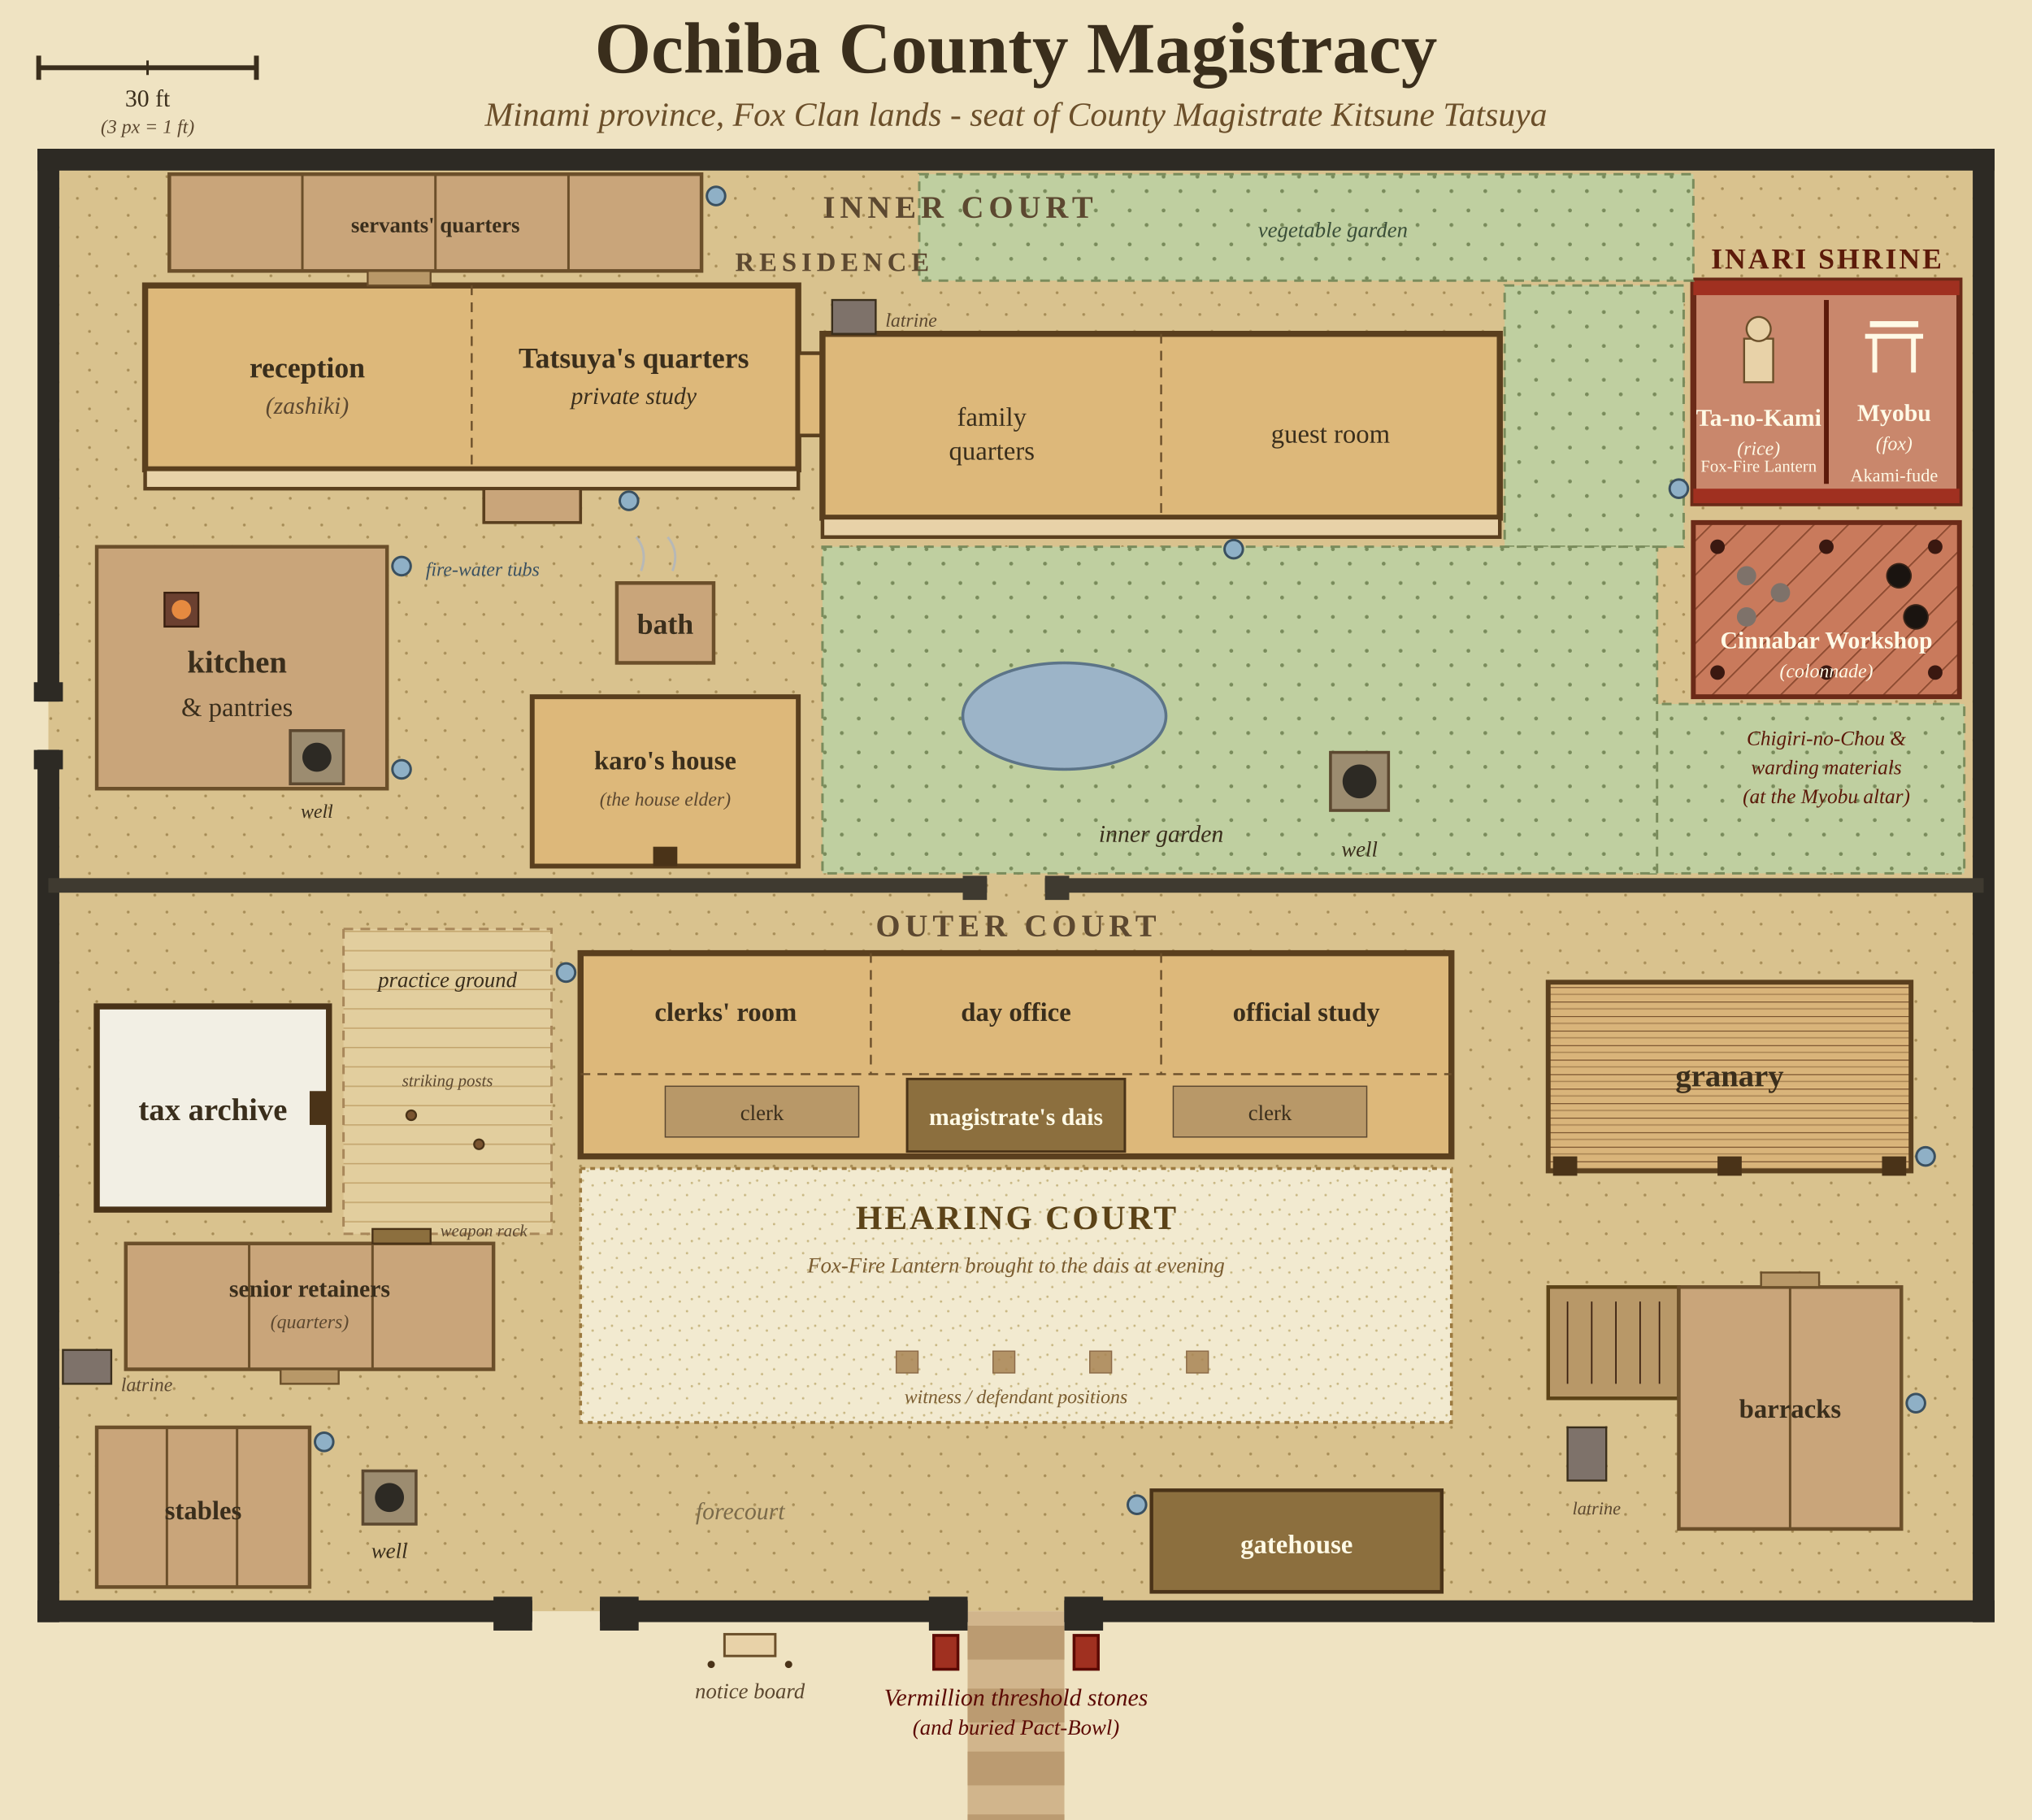
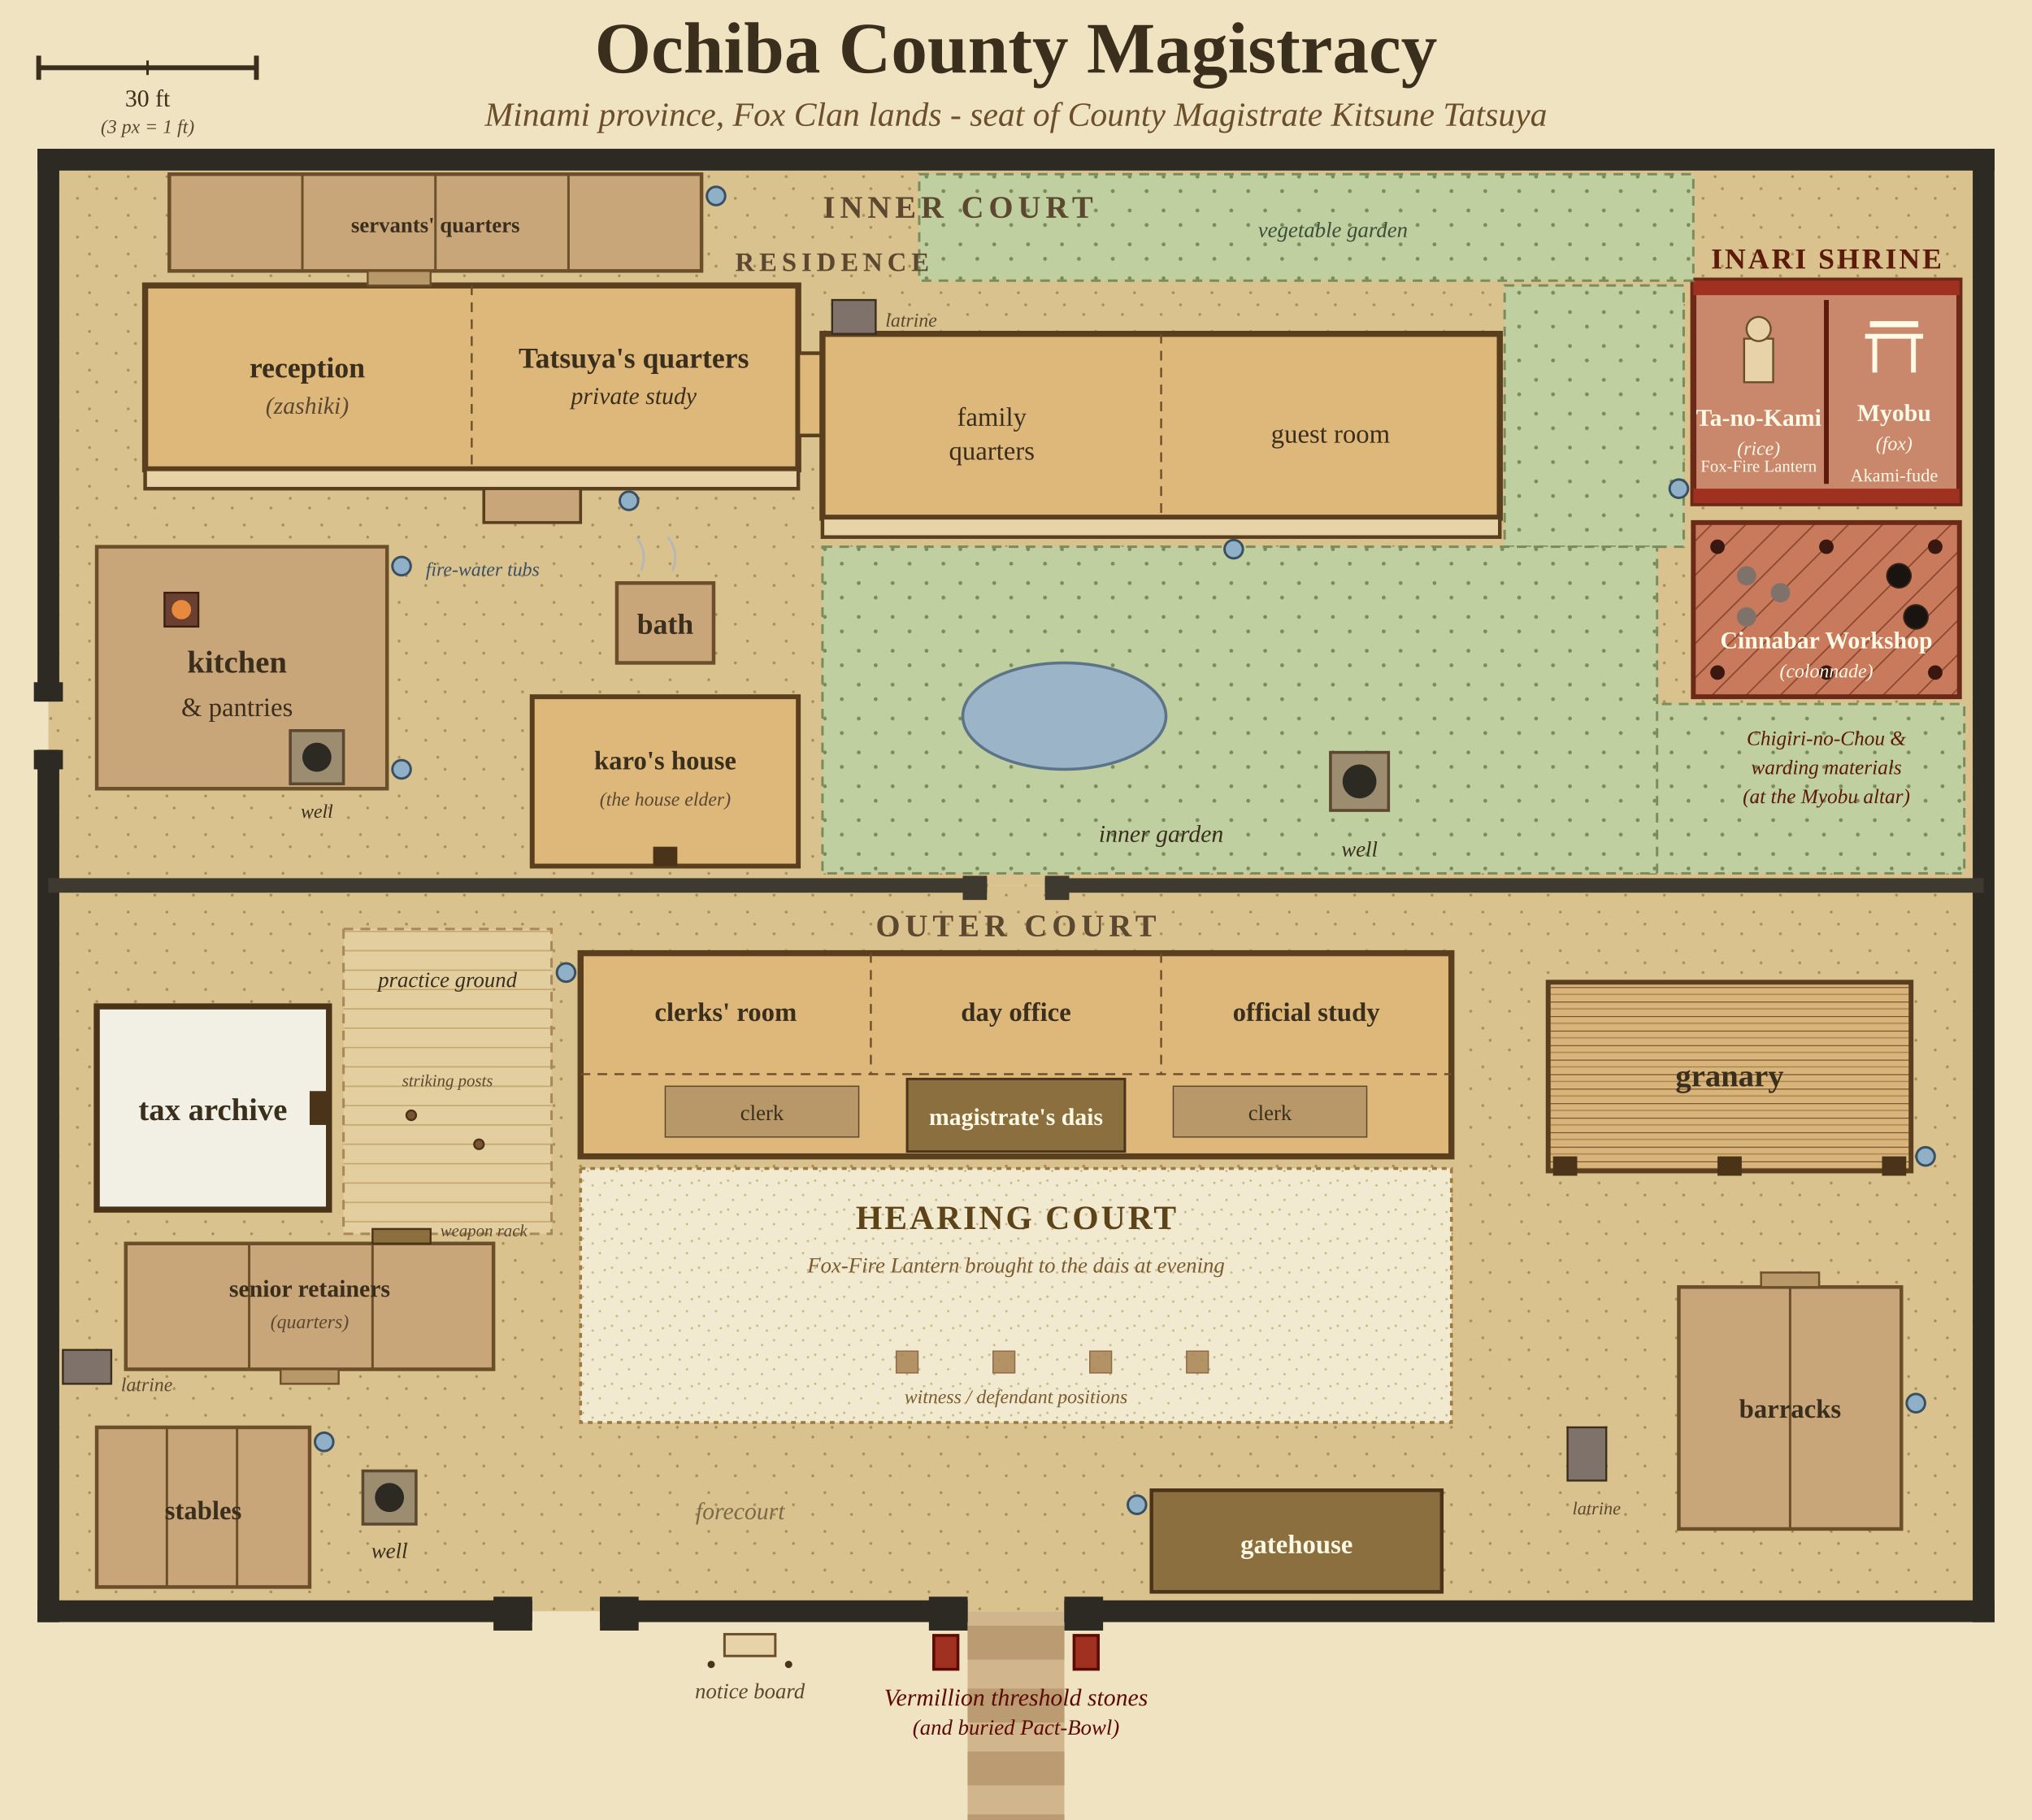
<svg xmlns="http://www.w3.org/2000/svg" viewBox="180 84 840 752" font-family="Georgia, 'Times New Roman', serif">
  <defs>
    <pattern id="colonnade-hatch" patternUnits="userSpaceOnUse" width="10" height="10" patternTransform="rotate(45)">
      <rect width="10" height="10" fill="#C97A5C" />
      <line x1="0" y1="0" x2="0" y2="10" stroke="#8C4A30" stroke-width="1.2" />
    </pattern>
    <pattern id="garden-stipple" patternUnits="userSpaceOnUse" width="14" height="14">
      <rect width="14" height="14" fill="#BFCFA0" />
      <circle cx="3" cy="3" r="0.8" fill="#7A8C5C" />
      <circle cx="10" cy="9" r="0.8" fill="#7A8C5C" />
    </pattern>
    <pattern id="court-earth" patternUnits="userSpaceOnUse" width="16" height="16">
      <rect width="16" height="16" fill="#D9C28E" />
      <circle cx="4" cy="6" r="0.6" fill="#A88E58" />
      <circle cx="12" cy="2" r="0.6" fill="#A88E58" />
      <circle cx="9" cy="13" r="0.6" fill="#A88E58" />
    </pattern>
    <pattern id="keiko-earth" patternUnits="userSpaceOnUse" width="16" height="16">
      <rect width="16" height="16" fill="#E2CE9E" />
      <line x1="0" y1="5" x2="16" y2="5" stroke="#C2A46C" stroke-width="0.5" />
      <line x1="0" y1="13" x2="16" y2="13" stroke="#C2A46C" stroke-width="0.5" />
    </pattern>
    <pattern id="oshirasu-sand" patternUnits="userSpaceOnUse" width="12" height="12">
      <rect width="12" height="12" fill="#F2EAD0" />
      <circle cx="3" cy="4" r="0.5" fill="#C9B884" />
      <circle cx="8" cy="2" r="0.5" fill="#C9B884" />
      <circle cx="10" cy="9" r="0.5" fill="#C9B884" />
      <circle cx="5" cy="10" r="0.5" fill="#C9B884" />
      <circle cx="1" cy="8" r="0.5" fill="#C9B884" />
    </pattern>
    <pattern id="granary-slats" patternUnits="userSpaceOnUse" width="14" height="6">
      <rect width="14" height="6" fill="#D9B47A" />
      <line x1="0" y1="0" x2="14" y2="0" stroke="#7A5430" stroke-width="0.8" />
      <line x1="0" y1="3" x2="14" y2="3" stroke="#A88454" stroke-width="0.5" />
    </pattern>
  </defs>
-   <rect x="0" y="0" width="1200" height="900" fill="#EFE3C2" />
-   <g>
+   <rect x="0" y="0" width="1200" height="900" fill="#EFE3C2" data-kind="-" />
+   <g data-kind="road">
    <path d="M 600 900 L 600 750" stroke="#B89060" stroke-width="40" stroke-linecap="butt" opacity="0.55" />
    <path d="M 600 900 L 600 750" stroke="#9C7448" stroke-width="40" stroke-dasharray="14 12" fill="none" opacity="0.4" />
  </g>
-   <text x="600" y="114" text-anchor="middle" font-size="30" font-weight="bold" fill="#3A2E1C">Ochiba County Magistracy</text>
-   <text x="600" y="136" text-anchor="middle" font-size="14" font-style="italic" fill="#6B4F2A">Minami province, Fox Clan lands - seat of County Magistrate Kitsune Tatsuya</text>
-   <g>
+   <text x="600" y="114" text-anchor="middle" font-size="30" font-weight="bold" fill="#3A2E1C" data-kind="-">Ochiba County Magistracy</text>
+   <text x="600" y="136" text-anchor="middle" font-size="14" font-style="italic" fill="#6B4F2A" data-kind="-">Minami province, Fox Clan lands - seat of County Magistrate Kitsune Tatsuya</text>
+   <g data-kind="-">
    <g stroke="#3A2E1C">
      <line x1="196" y1="112" x2="286" y2="112" stroke-width="2" />
      <line x1="196" y1="107" x2="196" y2="117" stroke-width="2" />
      <line x1="286" y1="107" x2="286" y2="117" stroke-width="2" />
      <line x1="241" y1="109" x2="241" y2="115" stroke-width="1" />
    </g>
    <text x="241" y="128" text-anchor="middle" font-size="10" fill="#3A2E1C">30 ft</text>
    <text x="241" y="139" text-anchor="middle" font-size="8" font-style="italic" fill="#5C4830">(3 px = 1 ft)</text>
  </g>
-   <rect x="200" y="150" width="800" height="600" fill="url(#court-earth)" id="precinct" />
-   <g stroke="#2D2A24" stroke-width="9" fill="none" stroke-linecap="square">
+   <rect x="200" y="150" width="800" height="300" fill="url(#court-earth)" id="precinct" data-kind="inner court" />
+   <rect x="200" y="450" width="800" height="300" fill="url(#court-earth)" id="precinct" data-kind="outer court" />
+   <g stroke="#2D2A24" stroke-width="9" fill="none" stroke-linecap="square" data-kind="compound wall">
    <line x1="200" y1="150" x2="1000" y2="150" />
    <line x1="200" y1="150" x2="200" y2="369.5" />
    <line x1="200" y1="398.5" x2="200" y2="750" />
    <line x1="1000" y1="150" x2="1000" y2="750" />
    <line x1="200" y1="750" x2="395.5" y2="750" />
    <line x1="432.5" y1="750" x2="575.5" y2="750" />
    <line x1="624.5" y1="750" x2="1000" y2="750" />
  </g>
-   <g fill="#2D2A24">
+   <g fill="#2D2A24" data-kind="main gate">
    <rect x="564" y="744" width="16" height="14" />
    <rect x="620" y="744" width="16" height="14" />
  </g>
-   <g fill="#2D2A24">
+   <g fill="#2D2A24" data-kind="side gate">
    <rect x="194" y="366" width="12" height="8" />
    <rect x="194" y="394" width="12" height="8" />
  </g>
-   <g fill="#2D2A24">
+   <g fill="#2D2A24" data-kind="side gate">
    <rect x="384" y="744" width="16" height="14" />
    <rect x="428" y="744" width="16" height="14" />
  </g>
-   <g>
+   <g data-kind="threshold stones">
    <rect x="566" y="760" width="10" height="14" fill="#A03020" stroke="#5C0A04" stroke-width="1.2" />
    <rect x="624" y="760" width="10" height="14" fill="#A03020" stroke="#5C0A04" stroke-width="1.2" />
    <text x="600" y="789" text-anchor="middle" font-size="10" fill="#5C0A04" font-style="italic">Vermillion threshold stones</text>
    <text x="600" y="801" text-anchor="middle" font-size="9" fill="#5C0A04" font-style="italic">(and buried Pact-Bowl)</text>
  </g>
-   <g>
+   <g data-kind="notice board">
    <rect x="479.5" y="759.5" width="21" height="9" fill="#E8D2A8" stroke="#6B4F2A" stroke-width="1" />
    <circle cx="474" cy="772" r="1.5" fill="#4A3318" />
    <circle cx="506" cy="772" r="1.5" fill="#4A3318" />
    <text x="490" y="786" text-anchor="middle" font-size="9" font-style="italic" fill="#5C4830">notice board</text>
  </g>
-   <g stroke="#3F3A30" stroke-width="6" fill="none" stroke-dasharray="0">
+   <g stroke="#3F3A30" stroke-width="6" fill="none" stroke-dasharray="0" data-kind="court divider">
    <line x1="200" y1="450" x2="588" y2="450" />
    <line x1="612" y1="450" x2="1000" y2="450" />
  </g>
-   <g fill="#3F3A30">
+   <g fill="#3F3A30" data-kind="court divider">
    <rect x="578" y="446" width="10" height="10" />
    <rect x="612" y="446" width="10" height="10" />
  </g>
-   <text x="600" y="471" text-anchor="middle" font-size="13" font-weight="bold" fill="#5C4830" letter-spacing="2">OUTER COURT</text>
-   <text x="486" y="712" text-anchor="middle" font-size="10" font-style="italic" fill="#7A6A4A">forecourt</text>
-   <g>
+   <text x="600" y="471" text-anchor="middle" font-size="13" font-weight="bold" fill="#5C4830" letter-spacing="2" data-kind="outer court">OUTER COURT</text>
+   <text x="486" y="712" text-anchor="middle" font-size="10" font-style="italic" fill="#7A6A4A" data-kind="outer court">forecourt</text>
+   <g data-kind="stables">
    <rect x="220" y="674" width="88" height="66" fill="#C9A57A" stroke="#6B4F2A" stroke-width="1.5" />
    <line x1="249" y1="674" x2="249" y2="740" stroke="#6B4F2A" stroke-width="1" />
    <line x1="278" y1="674" x2="278" y2="740" stroke="#6B4F2A" stroke-width="1" />
    <text x="264" y="712" text-anchor="middle" font-size="11" font-weight="bold" fill="#3A2E1C">stables</text>
  </g>
-   <g>
+   <g data-kind="tax archive">
    <rect x="220" y="500" width="96" height="84" fill="#F2EFE4" stroke="#4A3318" stroke-width="2.5" />
    <rect x="308" y="535" width="8" height="14" fill="#4A3318" />
    <text x="268" y="547" text-anchor="middle" font-size="13" font-weight="bold" fill="#3A2E1C">tax archive</text>
  </g>
-   <g>
+   <g data-kind="office hall">
    <rect x="420" y="478" width="360" height="84" fill="#DDB87A" stroke="#5A3F1E" stroke-width="2.5" />
    <line x1="420" y1="528" x2="780" y2="528" stroke="#6B4F2A" stroke-width="0.8" stroke-dasharray="4 3" />
    <line x1="540" y1="478" x2="540" y2="528" stroke="#6B4F2A" stroke-width="0.8" stroke-dasharray="4 3" />
    <line x1="660" y1="478" x2="660" y2="528" stroke="#6B4F2A" stroke-width="0.8" stroke-dasharray="4 3" />
-     <text x="480" y="506" text-anchor="middle" font-size="11" font-weight="bold" fill="#3A2E1C">clerks' room</text>
+     <text x="480" y="506" text-anchor="middle" font-size="11" font-weight="bold" fill="#3A2E1C" data-kind="clerks' room">clerks' room</text>
    <text x="600" y="506" text-anchor="middle" font-size="11" font-weight="bold" fill="#3A2E1C">day office</text>
    <text x="720" y="506" text-anchor="middle" font-size="11" font-weight="bold" fill="#3A2E1C">official study</text>
-     <rect x="555" y="530" width="90" height="30" fill="#8C6F3E" stroke="#4A3318" stroke-width="1" />
-     <text x="600" y="549" text-anchor="middle" font-size="10" fill="#FFFAE6" font-weight="bold">magistrate's dais</text>
+     <rect x="555" y="530" width="90" height="30" fill="#8C6F3E" stroke="#4A3318" stroke-width="1" data-kind="magistrate's dais" />
+     <text x="600" y="549" text-anchor="middle" font-size="10" fill="#FFFAE6" font-weight="bold" data-kind="magistrate's dais">magistrate's dais</text>
    <rect x="455" y="533" width="80" height="21" fill="#B89868" stroke="#5C4830" stroke-width="0.5" />
    <text x="495" y="547" text-anchor="middle" font-size="9" fill="#3A2E1C">clerk</text>
    <rect x="665" y="533" width="80" height="21" fill="#B89868" stroke="#5C4830" stroke-width="0.5" />
    <text x="705" y="547" text-anchor="middle" font-size="9" fill="#3A2E1C">clerk</text>
  </g>
-   <g>
+   <g data-kind="hearing court">
    <rect x="420" y="567" width="360" height="105" fill="url(#oshirasu-sand)" stroke="#9C7A40" stroke-width="1.2" stroke-dasharray="2 2" />
    <text x="600" y="592" text-anchor="middle" font-size="14" font-weight="bold" fill="#5C4318" letter-spacing="1">HEARING COURT</text>
-     <text x="600" y="610" text-anchor="middle" font-size="9" font-style="italic" fill="#7A5C30">Fox-Fire Lantern brought to the dais at evening</text>
+     <text x="600" y="610" text-anchor="middle" font-size="9" font-style="italic" fill="#7A5C30" data-kind="fox-fire lantern">Fox-Fire Lantern brought to the dais at evening</text>
    <g fill="#A88454" stroke="#7A5430" stroke-width="0.5" opacity="0.85">
      <rect x="550.5" y="642.5" width="9" height="9" />
      <rect x="590.5" y="642.5" width="9" height="9" />
      <rect x="630.5" y="642.5" width="9" height="9" />
      <rect x="670.5" y="642.5" width="9" height="9" />
    </g>
    <text x="600" y="664" text-anchor="middle" font-size="8" font-style="italic" fill="#7A5C30">witness / defendant positions</text>
  </g>
-   <g>
+   <g data-kind="granary">
    <rect x="820" y="490" width="150" height="78" fill="url(#granary-slats)" stroke="#5A3F1E" stroke-width="2" />
    <rect x="822" y="562" width="10" height="8" fill="#4A3318" />
    <rect x="890" y="562" width="10" height="8" fill="#4A3318" />
    <rect x="958" y="562" width="10" height="8" fill="#4A3318" />
    <text x="895" y="533" text-anchor="middle" font-size="13" font-weight="bold" fill="#3A2E1C">granary</text>
  </g>
-   <g>
-     <rect x="820" y="616" width="54" height="46" fill="#B89868" stroke="#5C4318" stroke-width="1.5" />
-     <line x1="828" y1="622" x2="828" y2="656" stroke="#3A2010" stroke-width="0.6" />
-     <line x1="838" y1="622" x2="838" y2="656" stroke="#3A2010" stroke-width="0.6" />
-     <line x1="848" y1="622" x2="848" y2="656" stroke="#3A2010" stroke-width="0.6" />
-     <line x1="858" y1="622" x2="858" y2="656" stroke="#3A2010" stroke-width="0.6" />
-     <line x1="866" y1="622" x2="866" y2="656" stroke="#3A2010" stroke-width="0.6" />
-   </g>
-   <g>
+   <g data-kind="barracks">
    <rect x="874" y="616" width="92" height="100" fill="#C9A57A" stroke="#6B4F2A" stroke-width="1.5" />
    <line x1="920" y1="616" x2="920" y2="716" stroke="#6B4F2A" stroke-width="1" />
    <rect x="908" y="610" width="24" height="6" fill="#B89868" stroke="#6B4F2A" stroke-width="0.8" />
    <text x="920" y="670" text-anchor="middle" font-size="11" font-weight="bold" fill="#3A2E1C">barracks</text>
  </g>
-   <g>
+   <g data-kind="latrine">
    <rect x="828" y="674" width="16" height="22" fill="#7E726A" stroke="#3A2E1C" stroke-width="0.8" />
    <text x="840" y="710" text-anchor="middle" font-size="7.5" font-style="italic" fill="#5C4830">latrine</text>
  </g>
-   <g>
+   <g data-kind="latrine">
    <rect x="206" y="642" width="20" height="14" fill="#7E726A" stroke="#3A2E1C" stroke-width="0.8" />
    <text x="230" y="659" font-size="8" font-style="italic" fill="#5C4830">latrine</text>
  </g>
-   <g>
+   <g data-kind="well">
    <rect x="330" y="692" width="22" height="22" fill="#9C8C70" stroke="#5C4830" stroke-width="1.2" />
    <circle cx="341" cy="703" r="6" fill="#2D2A24" />
    <text x="341" y="728" text-anchor="middle" font-size="9" font-style="italic" fill="#3A2E1C">well</text>
  </g>
-   <g>
+   <g data-kind="retainers' quarters">
    <rect x="232" y="598" width="152" height="52" fill="#C9A57A" stroke="#6B4F2A" stroke-width="1.5" />
    <line x1="283" y1="598" x2="283" y2="650" stroke="#6B4F2A" stroke-width="1" />
    <line x1="334" y1="598" x2="334" y2="650" stroke="#6B4F2A" stroke-width="1" />
    <rect x="296" y="650" width="24" height="6" fill="#B89868" stroke="#6B4F2A" stroke-width="0.8" />
    <text x="308" y="620" text-anchor="middle" font-size="10" font-weight="bold" fill="#3A2E1C">senior retainers</text>
    <text x="308" y="633" text-anchor="middle" font-size="8" font-style="italic" fill="#5C4830">(quarters)</text>
  </g>
-   <g>
+   <g data-kind="practice ground">
    <rect x="322" y="468" width="86" height="126" fill="url(#keiko-earth)" stroke="#A8875A" stroke-width="1" stroke-dasharray="4 3" />
    <text x="365" y="492" text-anchor="middle" font-size="9" font-style="italic" fill="#3A2E1C">practice ground</text>
    <text x="365" y="533" text-anchor="middle" font-size="7" font-style="italic" fill="#5C4830">striking posts</text>
    <circle cx="350" cy="545" r="2" fill="#7A5430" stroke="#4A3318" stroke-width="0.8" />
    <circle cx="378" cy="557" r="2" fill="#7A5430" stroke="#4A3318" stroke-width="0.8" />
    <rect x="334" y="592" width="24" height="6" fill="#8C6F3E" stroke="#4A3318" stroke-width="0.8" />
    <text x="362" y="595" text-anchor="start" font-size="7" font-style="italic" fill="#5C4830">weapon rack</text>
  </g>
-   <g>
+   <g data-kind="gatehouse">
    <rect x="656" y="700" width="120" height="42" fill="#8C6F3E" stroke="#4A3318" stroke-width="1.5" />
    <text x="716" y="726" text-anchor="middle" font-size="11" font-weight="bold" fill="#FFFAE6">gatehouse</text>
  </g>
-   <g>
+   <g data-kind="residence">
    <rect x="240" y="202" width="270" height="76" fill="#DDB87A" stroke="#5A3F1E" stroke-width="2.5" />
    <rect x="240" y="278" width="270" height="8" fill="#E8D2A8" stroke="#5A3F1E" stroke-width="1.5" />
    <line x1="375" y1="202" x2="375" y2="278" stroke="#6B4F2A" stroke-width="0.8" stroke-dasharray="4 3" />
    <text x="307" y="240" text-anchor="middle" font-size="12" font-weight="bold" fill="#3A2E1C">reception</text>
    <text x="307" y="255" text-anchor="middle" font-size="10" font-style="italic" fill="#5C4830">(zashiki)</text>
    <text x="442" y="236" text-anchor="middle" font-size="12" font-weight="bold" fill="#3A2E1C">Tatsuya's quarters</text>
    <text x="442" y="251" text-anchor="middle" font-size="10" font-style="italic" fill="#3A2E1C">private study</text>
    <rect x="510" y="230" width="10" height="34" fill="#DDB87A" stroke="#5A3F1E" stroke-width="1.5" />
    <rect x="520" y="222" width="280" height="76" fill="#DDB87A" stroke="#5A3F1E" stroke-width="2.5" />
    <rect x="520" y="298" width="280" height="8" fill="#E8D2A8" stroke="#5A3F1E" stroke-width="1.5" />
    <line x1="660" y1="222" x2="660" y2="298" stroke="#6B4F2A" stroke-width="0.8" stroke-dasharray="4 3" />
    <text x="590" y="260" text-anchor="middle" font-size="11" fill="#3A2E1C">family</text>
    <text x="590" y="274" text-anchor="middle" font-size="11" fill="#3A2E1C">quarters</text>
-     <text x="730" y="267" text-anchor="middle" font-size="11" fill="#3A2E1C">guest room</text>
-   </g>
-   <g>
+     <text x="730" y="267" text-anchor="middle" font-size="11" fill="#3A2E1C" data-kind="guest quarters">guest room</text>
+   </g>
+   <g data-kind="kitchen">
    <rect x="220" y="310" width="120" height="100" fill="#C9A57A" stroke="#6B4F2A" stroke-width="1.5" />
    <rect x="248" y="329" width="14" height="14" fill="#6B4030" stroke="#3A2010" stroke-width="0.8" />
    <circle cx="255" cy="336" r="4" fill="#E68A40" />
    <text x="278" y="362" text-anchor="middle" font-size="13" font-weight="bold" fill="#3A2E1C">kitchen</text>
    <text x="278" y="380" text-anchor="middle" font-size="11" fill="#3A2E1C">&amp; pantries</text>
-     <rect x="300" y="386" width="22" height="22" fill="#9C8C70" stroke="#5C4830" stroke-width="1.2" />
-     <circle cx="311" cy="397" r="6" fill="#2D2A24" />
-     <text x="311" y="422" text-anchor="middle" font-size="8" font-style="italic" fill="#3A2E1C">well</text>
-   </g>
-   <rect x="802" y="202" width="74" height="108" fill="url(#garden-stipple)" stroke="#7A8C5C" stroke-width="1" stroke-dasharray="4 3" />
-   <g>
+     <rect x="300" y="386" width="22" height="22" fill="#9C8C70" stroke="#5C4830" stroke-width="1.2" data-kind="well" />
+     <circle cx="311" cy="397" r="6" fill="#2D2A24" data-kind="well" />
+     <text x="311" y="422" text-anchor="middle" font-size="8" font-style="italic" fill="#3A2E1C" data-kind="well">well</text>
+   </g>
+   <rect x="802" y="202" width="74" height="108" fill="url(#garden-stipple)" stroke="#7A8C5C" stroke-width="1" stroke-dasharray="4 3" data-kind="garden" />
+   <g data-kind="compound shrine">
    <rect x="880" y="200" width="110" height="92" fill="#C9876C" stroke="#6B2A18" stroke-width="2.5" />
    <line x1="935" y1="208" x2="935" y2="284" stroke="#5C1A0A" stroke-width="2" />
    <rect x="880" y="200" width="110" height="6" fill="#A03020" />
    <rect x="880" y="286" width="110" height="6" fill="#A03020" />
    <g transform="translate(907, 226)">
      <rect x="-6" y="-2" width="12" height="18" fill="#E8D2A8" stroke="#6B4F2A" stroke-width="0.8" />
      <circle cx="0" cy="-6" r="5" fill="#E8D2A8" stroke="#6B4F2A" stroke-width="0.8" />
    </g>
    <text x="907" y="260" text-anchor="middle" font-size="10" font-weight="bold" fill="#FFFAE6">Ta-no-Kami</text>
    <text x="907" y="272" text-anchor="middle" font-size="8" font-style="italic" fill="#FFFAE6">(rice)</text>
-     <text x="907" y="279" text-anchor="middle" font-size="7" fill="#FFFAE6">Fox-Fire Lantern</text>
+     <text x="907" y="279" text-anchor="middle" font-size="7" fill="#FFFAE6" data-kind="fox-fire lantern">Fox-Fire Lantern</text>
    <g transform="translate(963, 218)">
      <line x1="-10" y1="0" x2="10" y2="0" stroke="#FFFAE6" stroke-width="2.5" />
      <line x1="-12" y1="5" x2="12" y2="5" stroke="#FFFAE6" stroke-width="2" />
      <line x1="-8" y1="5" x2="-8" y2="20" stroke="#FFFAE6" stroke-width="2" />
      <line x1="8" y1="5" x2="8" y2="20" stroke="#FFFAE6" stroke-width="2" />
    </g>
    <text x="963" y="258" text-anchor="middle" font-size="10" font-weight="bold" fill="#FFFAE6">Myobu</text>
    <text x="963" y="270" text-anchor="middle" font-size="8" font-style="italic" fill="#FFFAE6">(fox)</text>
-     <text x="963" y="283" text-anchor="middle" font-size="7.5" fill="#FFFAE6">Akami-fude</text>
-   </g>
-   <g>
+     <text x="963" y="283" text-anchor="middle" font-size="7.5" fill="#FFFAE6" data-kind="fox relics">Akami-fude</text>
+   </g>
+   <g data-kind="garden">
    <rect x="860" y="375" width="132" height="70" fill="url(#garden-stipple)" stroke="#7A8C5C" stroke-width="1" stroke-dasharray="4 3" />
  </g>
-   <text x="935" y="195" text-anchor="middle" font-size="12" font-weight="bold" fill="#5C1A0A" letter-spacing="1">INARI SHRINE</text>
-   <g>
+   <text x="935" y="195" text-anchor="middle" font-size="12" font-weight="bold" fill="#5C1A0A" letter-spacing="1" data-kind="compound shrine">INARI SHRINE</text>
+   <g data-kind="fox relics">
    <text x="935" y="392" text-anchor="middle" font-size="8.5" font-style="italic" fill="#5C1A0A">Chigiri-no-Chou &amp;</text>
    <text x="935" y="404" text-anchor="middle" font-size="8.5" font-style="italic" fill="#5C1A0A">warding materials</text>
    <text x="935" y="416" text-anchor="middle" font-size="8.5" font-style="italic" fill="#5C1A0A">(at the Myobu altar)</text>
  </g>
-   <g>
+   <g data-kind="cinnabar workshop">
    <rect x="880" y="300" width="110" height="72" fill="url(#colonnade-hatch)" stroke="#6B2A18" stroke-width="2" />
    <circle cx="890" cy="310" r="3" fill="#3A1810" />
    <circle cx="935" cy="310" r="3" fill="#3A1810" />
    <circle cx="980" cy="310" r="3" fill="#3A1810" />
    <circle cx="890" cy="362" r="3" fill="#3A1810" />
    <circle cx="935" cy="362" r="3" fill="#3A1810" />
    <circle cx="980" cy="362" r="3" fill="#3A1810" />
    <circle cx="902" cy="322" r="4" fill="#7E726A" />
    <circle cx="916" cy="329" r="4" fill="#7E726A" />
    <circle cx="902" cy="339" r="4" fill="#7E726A" />
    <circle cx="965" cy="322" r="5" fill="#1A1410" stroke="#3A2418" stroke-width="0.6" />
    <circle cx="972" cy="339" r="5" fill="#1A1410" stroke="#3A2418" stroke-width="0.6" />
    <text x="935" y="352" text-anchor="middle" font-size="10" font-weight="bold" fill="#FFFAE6">Cinnabar Workshop</text>
    <text x="935" y="364" text-anchor="middle" font-size="8" font-style="italic" fill="#FFFAE6">(colonnade)</text>
  </g>
-   <g>
+   <g data-kind="garden">
    <rect x="520" y="310" width="345" height="135" fill="url(#garden-stipple)" stroke="#7A8C5C" stroke-width="1" stroke-dasharray="4 3" />
    <ellipse cx="620" cy="380" rx="42" ry="22" fill="#9CB4C8" stroke="#5C7488" stroke-width="1.2" />
    <text x="660" y="432" text-anchor="middle" font-size="10" font-style="italic" fill="#3A2E1C">inner garden</text>
  </g>
-   <g>
+   <g data-kind="bath">
    <rect x="435" y="325" width="40" height="33" fill="#C9A57A" stroke="#6B4F2A" stroke-width="1.5" />
    <path d="M 445 320 q 3 -8 -2 -14 M 458 320 q 3 -8 -2 -14" stroke="#A8B4C8" stroke-width="1" fill="none" opacity="0.7" />
    <text x="455" y="346" text-anchor="middle" font-size="12" font-weight="bold" fill="#3A2E1C">bath</text>
  </g>
-   <g>
+   <g data-kind="karo's house">
    <rect x="400" y="372" width="110" height="70" fill="#DDB87A" stroke="#5A3F1E" stroke-width="2" />
    <rect x="450" y="434" width="10" height="8" fill="#4A3318" />
    <text x="455" y="402" text-anchor="middle" font-size="11" font-weight="bold" fill="#3A2E1C">karo's house</text>
    <text x="455" y="417" text-anchor="middle" font-size="8" font-style="italic" fill="#5C4830">(the house elder)</text>
  </g>
-   <g>
+   <g data-kind="well">
    <rect x="730" y="395" width="24" height="24" fill="#9C8C70" stroke="#5C4830" stroke-width="1.2" />
    <circle cx="742" cy="407" r="7" fill="#2D2A24" />
    <text x="742" y="438" text-anchor="middle" font-size="9" font-style="italic" fill="#3A2E1C">well</text>
  </g>
-   <g>
+   <g data-kind="servants' quarters">
    <rect x="250" y="156" width="220" height="40" fill="#C9A57A" stroke="#6B4F2A" stroke-width="1.5" />
    <line x1="305" y1="156" x2="305" y2="196" stroke="#6B4F2A" stroke-width="1" />
    <line x1="360" y1="156" x2="360" y2="196" stroke="#6B4F2A" stroke-width="1" />
    <line x1="415" y1="156" x2="415" y2="196" stroke="#6B4F2A" stroke-width="1" />
    <rect x="332" y="196" width="26" height="6" fill="#B89868" stroke="#6B4F2A" stroke-width="0.8" />
    <text x="360" y="180" text-anchor="middle" font-size="9" font-weight="bold" fill="#3A2E1C">servants' quarters</text>
  </g>
-   <g>
+   <g data-kind="latrine">
    <rect x="524" y="208" width="18" height="14" fill="#7E726A" stroke="#3A2E1C" stroke-width="0.8" />
    <text x="546" y="219" font-size="8" font-style="italic" fill="#5C4830">latrine</text>
  </g>
-   <g>
+   <g data-kind="vegetable garden">
    <rect x="560" y="156" width="320" height="44" fill="url(#garden-stipple)" stroke="#7A8C5C" stroke-width="1" stroke-dasharray="4 3" />
    <text x="731" y="182" text-anchor="middle" font-size="9" font-style="italic" fill="#3A4E38">vegetable garden</text>
  </g>
-   <g>
+   <g data-kind="residence">
    <rect x="380" y="286" width="40" height="14" fill="#C9A57A" stroke="#5A3F1E" stroke-width="1.2" />
  </g>
-   <text x="576" y="174" text-anchor="middle" font-size="13" font-weight="bold" fill="#5C4830" letter-spacing="2">INNER COURT</text>
-   <text x="524" y="196" text-anchor="middle" font-size="11" font-weight="bold" fill="#5C4830" letter-spacing="2">RESIDENCE</text>
-   <g fill="#8FB0C6" stroke="#3A5060" stroke-width="1">
+   <text x="576" y="174" text-anchor="middle" font-size="13" font-weight="bold" fill="#5C4830" letter-spacing="2" data-kind="inner court">INNER COURT</text>
+   <text x="524" y="196" text-anchor="middle" font-size="11" font-weight="bold" fill="#5C4830" letter-spacing="2" data-kind="residence">RESIDENCE</text>
+   <g fill="#8FB0C6" stroke="#3A5060" stroke-width="1" data-kind="fire-water tubs">
    <circle cx="346" cy="318" r="3.8" />
    <circle cx="346" cy="402" r="3.8" />
    <circle cx="414" cy="486" r="3.8" />
    <circle cx="440" cy="291" r="3.8" />
    <circle cx="690" cy="311" r="3.8" />
    <circle cx="874" cy="286" r="3.8" />
    <circle cx="976" cy="562" r="3.8" />
    <circle cx="972" cy="664" r="3.8" />
    <circle cx="650" cy="706" r="3.8" />
    <circle cx="314" cy="680" r="3.8" />
    <circle cx="476" cy="165" r="3.8" />
  </g>
-   <text x="356" y="322" text-anchor="start" font-size="8" font-style="italic" fill="#3A5060">fire-water tubs</text>
+   <text x="356" y="322" text-anchor="start" font-size="8" font-style="italic" fill="#3A5060" data-kind="fire-water tubs">fire-water tubs</text>
</svg>
